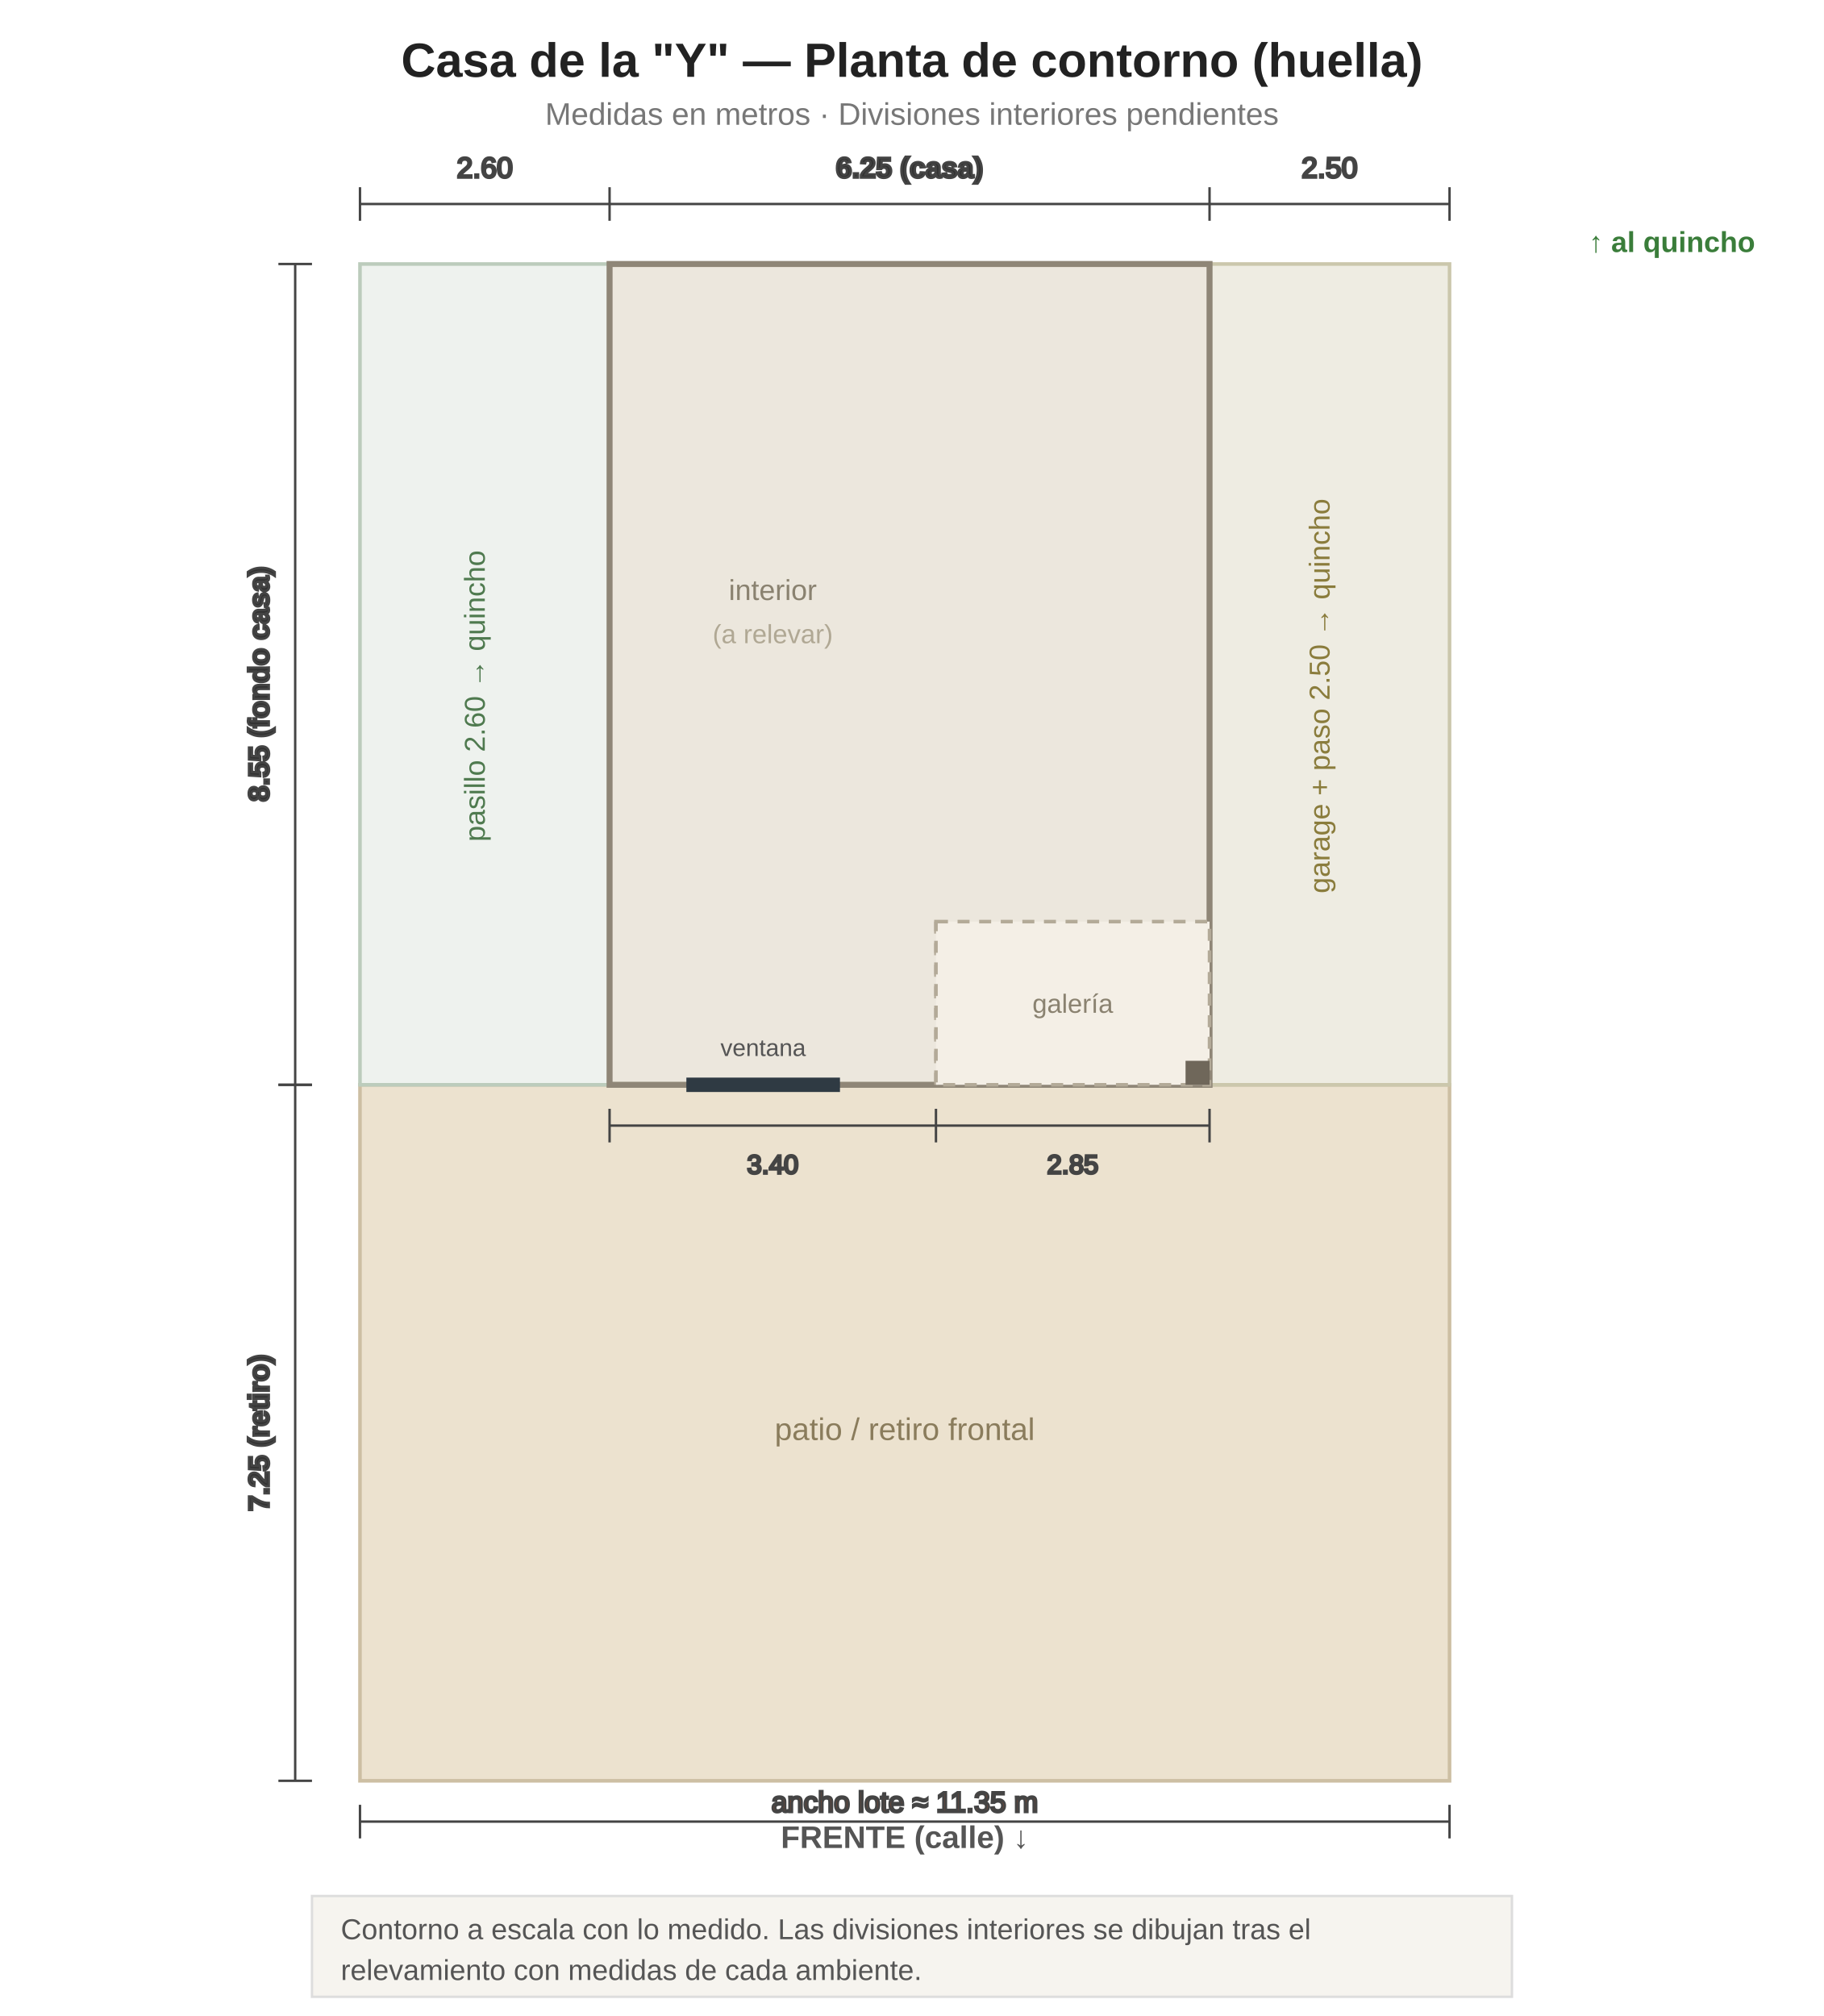
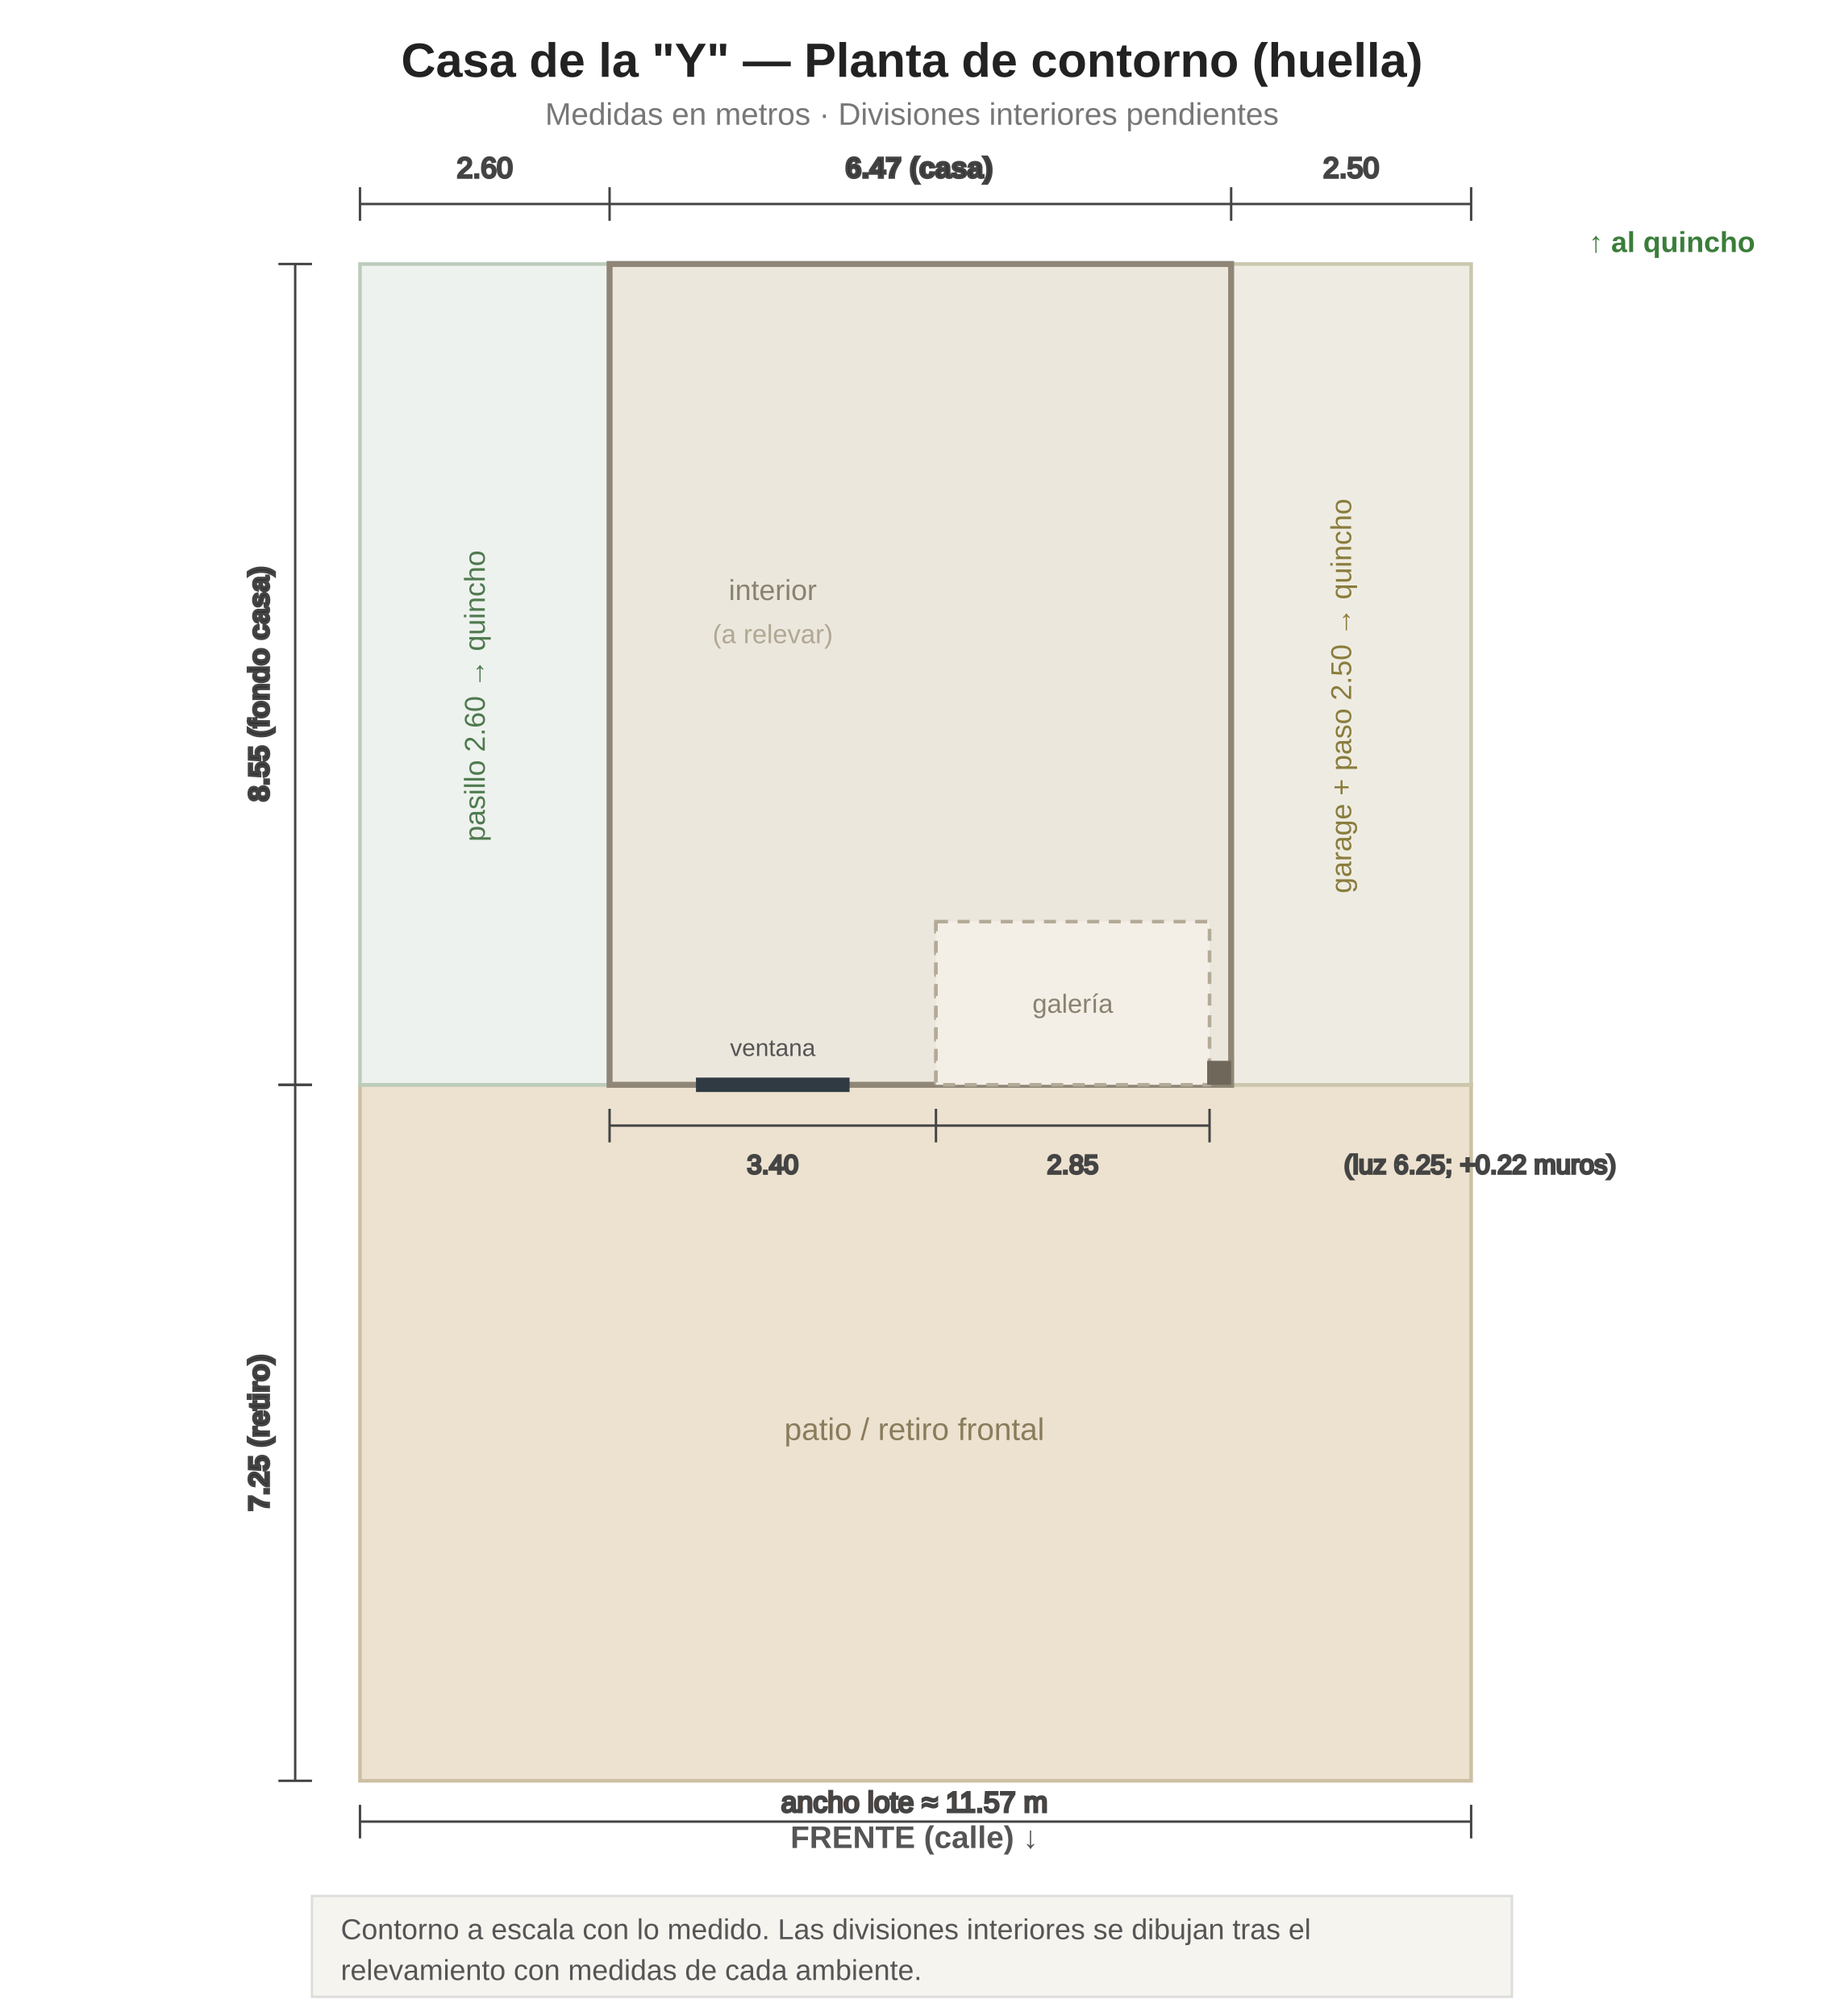
<svg xmlns="http://www.w3.org/2000/svg" viewBox="0 0 760 840" font-family="Arial, Helvetica, sans-serif">
  <rect x="0" y="0" width="760" height="840" fill="#ffffff" />
  <text x="380" y="32" text-anchor="middle" font-size="20" font-weight="bold" fill="#222">Casa de la "Y" — Planta de contorno (huella)</text>
  <text x="380" y="52" text-anchor="middle" font-size="13" fill="#777">Medidas en metros · Divisiones interiores pendientes</text>
  <text x="662" y="105" font-size="12" fill="#3a7d3a" font-weight="bold">↑ al quincho</text>
-   <rect x="150" y="452" width="454" height="290" fill="#ece2cf" stroke="#cdbfa3" stroke-width="1.5" />
-   <text x="377" y="600" text-anchor="middle" font-size="13" fill="#8a7c5c">patio / retiro frontal</text>
+   <rect x="150" y="452" width="463" height="290" fill="#ece2cf" stroke="#cdbfa3" stroke-width="1.5" />
+   <text x="381" y="600" text-anchor="middle" font-size="13" fill="#8a7c5c">patio / retiro frontal</text>
  <rect x="150" y="110" width="104" height="342" fill="#eef2ee" stroke="#bcccbc" stroke-width="1.5" />
  <text x="202" y="290" text-anchor="middle" font-size="12" fill="#4f7a4f" transform="rotate(-90 202 290)">pasillo 2.60 → quincho</text>
-   <rect x="504" y="110" width="100" height="342" fill="#eeece2" stroke="#cbc7ac" stroke-width="1.5" />
-   <text x="554" y="290" text-anchor="middle" font-size="12" fill="#8a7c3c" transform="rotate(-90 554 290)">garage + paso 2.50 → quincho</text>
-   <rect x="254" y="110" width="250" height="342" fill="#ece7dd" stroke="#8f8677" stroke-width="2.5" />
+   <rect x="513" y="110" width="100" height="342" fill="#eeece2" stroke="#cbc7ac" stroke-width="1.5" />
+   <text x="563" y="290" text-anchor="middle" font-size="12" fill="#8a7c3c" transform="rotate(-90 563 290)">garage + paso 2.50 → quincho</text>
+   <rect x="254" y="110" width="259" height="342" fill="#ece7dd" stroke="#8f8677" stroke-width="2.5" />
  <line x1="390" y1="384" x2="390" y2="452" stroke="#b3aa98" stroke-width="1.5" stroke-dasharray="5 4" />
  <rect x="390" y="384" width="114" height="68" fill="#f4efe6" stroke="#b3aa98" stroke-width="1.5" stroke-dasharray="5 4" />
  <text x="447" y="422" text-anchor="middle" font-size="11" fill="#8a8270">galería</text>
-   <rect x="494" y="442" width="10" height="10" fill="#6f675a" />
-   <rect x="286" y="449" width="64" height="6" fill="#2f3a43" />
-   <text x="318" y="440" text-anchor="middle" font-size="10" fill="#555">ventana</text>
+   <rect x="503" y="442" width="10" height="10" fill="#6f675a" />
+   <rect x="290" y="449" width="64" height="6" fill="#2f3a43" />
+   <text x="322" y="440" text-anchor="middle" font-size="10" fill="#555">ventana</text>
  <text x="322" y="250" text-anchor="middle" font-size="12" fill="#8a8270">interior</text>
  <text x="322" y="268" text-anchor="middle" font-size="11" fill="#b0a894">(a relevar)</text>
-   <text x="377" y="770" text-anchor="middle" font-size="13" fill="#555" font-weight="bold">FRENTE (calle) ↓</text>
+   <text x="381" y="770" text-anchor="middle" font-size="13" fill="#555" font-weight="bold">FRENTE (calle) ↓</text>
  <g stroke="#444" stroke-width="1" fill="#333" font-size="12">
    <line x1="150" y1="92" x2="150" y2="78" />
    <line x1="254" y1="92" x2="254" y2="78" />
-     <line x1="504" y1="92" x2="504" y2="78" />
-     <line x1="604" y1="92" x2="604" y2="78" />
+     <line x1="513" y1="92" x2="513" y2="78" />
+     <line x1="613" y1="92" x2="613" y2="78" />
    <line x1="150" y1="85" x2="254" y2="85" />
-     <line x1="254" y1="85" x2="504" y2="85" />
-     <line x1="504" y1="85" x2="604" y2="85" />
+     <line x1="254" y1="85" x2="513" y2="85" />
+     <line x1="513" y1="85" x2="613" y2="85" />
    <text x="202" y="74" text-anchor="middle">2.60</text>
-     <text x="379" y="74" text-anchor="middle" font-weight="bold">6.25 (casa)</text>
-     <text x="554" y="74" text-anchor="middle">2.50</text>
+     <text x="383" y="74" text-anchor="middle" font-weight="bold">6.47 (casa)</text>
+     <text x="563" y="74" text-anchor="middle">2.50</text>
  </g>
  <g stroke="#444" stroke-width="1" fill="#333" font-size="11">
    <line x1="254" y1="462" x2="254" y2="476" />
    <line x1="390" y1="462" x2="390" y2="476" />
    <line x1="504" y1="462" x2="504" y2="476" />
    <line x1="254" y1="469" x2="390" y2="469" />
    <line x1="390" y1="469" x2="504" y2="469" />
    <text x="322" y="489" text-anchor="middle">3.40</text>
    <text x="447" y="489" text-anchor="middle">2.85</text>
+     <text x="560" y="489" text-anchor="start" fill="#999">(luz 6.25; +0.22 muros)</text>
  </g>
  <g stroke="#444" stroke-width="1" fill="#333" font-size="12">
    <line x1="130" y1="110" x2="116" y2="110" />
    <line x1="130" y1="452" x2="116" y2="452" />
    <line x1="123" y1="110" x2="123" y2="452" />
    <text x="112" y="285" text-anchor="middle" font-weight="bold" transform="rotate(-90 112 285)">8.55 (fondo casa)</text>
    <line x1="130" y1="452" x2="116" y2="452" />
    <line x1="130" y1="742" x2="116" y2="742" />
    <line x1="123" y1="452" x2="123" y2="742" />
    <text x="112" y="597" text-anchor="middle" font-weight="bold" transform="rotate(-90 112 597)">7.25 (retiro)</text>
  </g>
  <g stroke="#444" stroke-width="1" fill="#333" font-size="12">
    <line x1="150" y1="752" x2="150" y2="766" />
-     <line x1="604" y1="752" x2="604" y2="766" />
-     <line x1="150" y1="759" x2="604" y2="759" />
-     <text x="377" y="755" text-anchor="middle" fill="#a8461f">ancho lote ≈ 11.35 m</text>
+     <line x1="613" y1="752" x2="613" y2="766" />
+     <line x1="150" y1="759" x2="613" y2="759" />
+     <text x="381" y="755" text-anchor="middle" fill="#a8461f">ancho lote ≈ 11.57 m</text>
  </g>
  <g font-size="12" fill="#555">
    <rect x="130" y="790" width="500" height="42" fill="#f6f4ef" stroke="#ddd" />
    <text x="142" y="808">Contorno a escala con lo medido. Las divisiones interiores se dibujan tras el</text>
    <text x="142" y="825">relevamiento con medidas de cada ambiente.</text>
  </g>
</svg>
